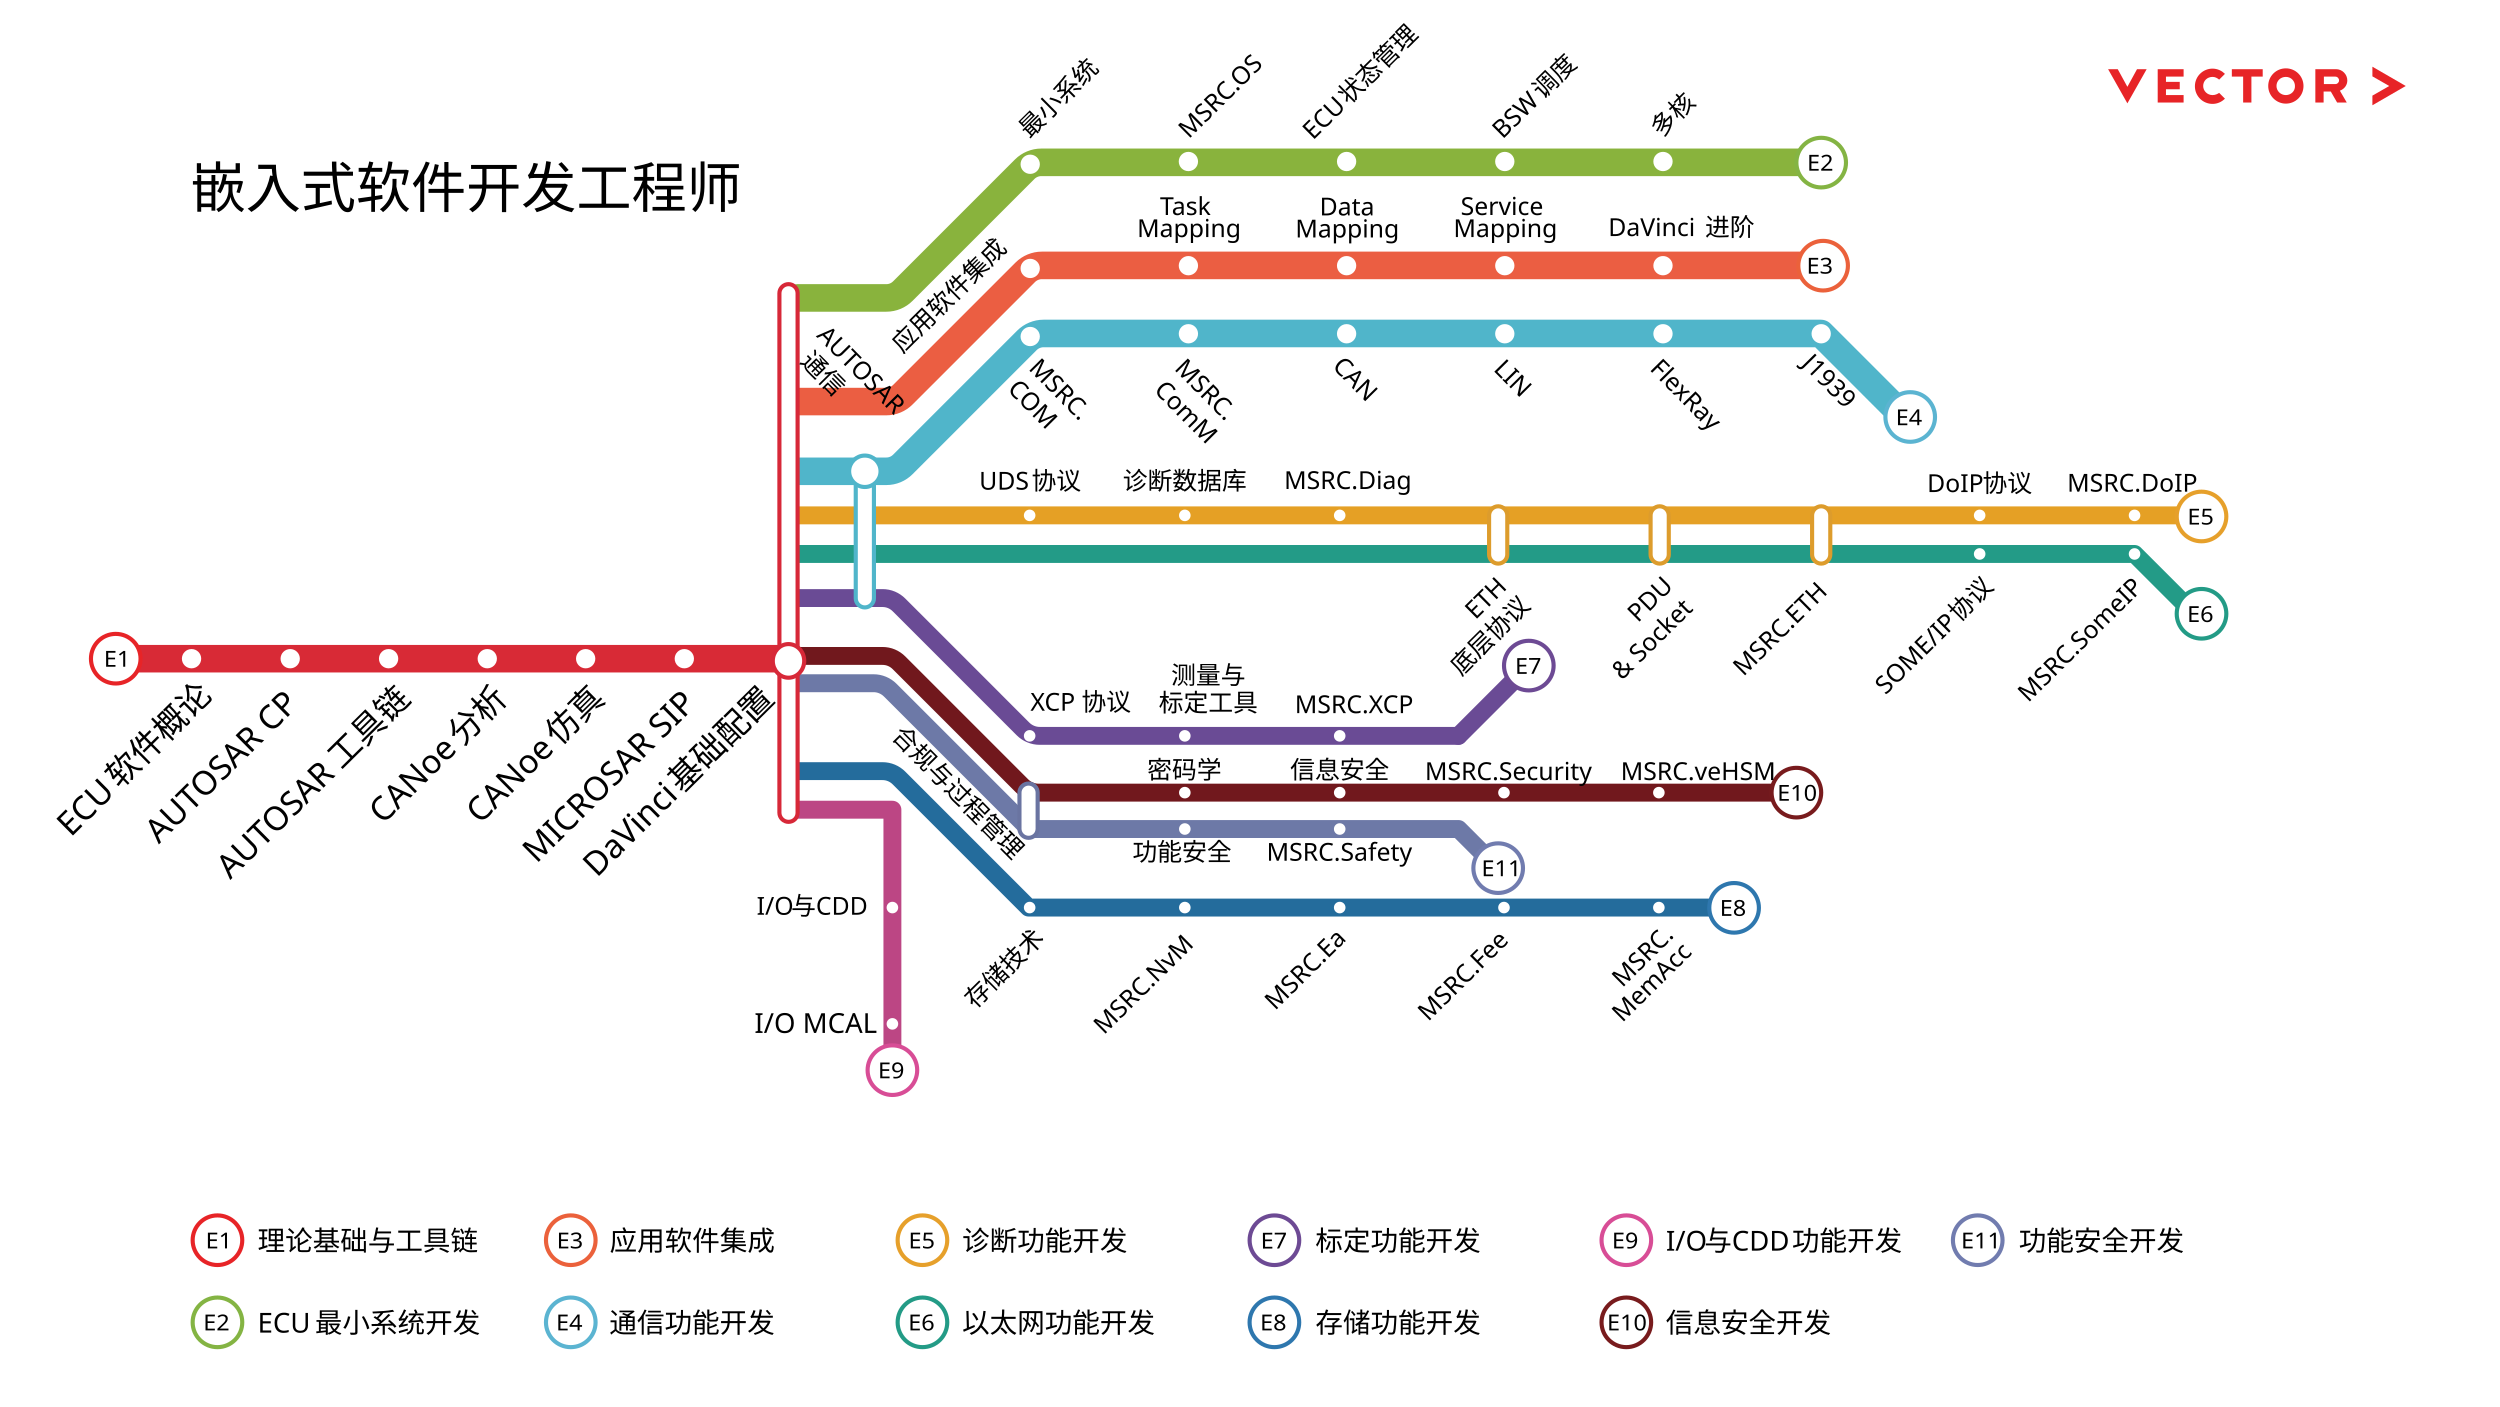
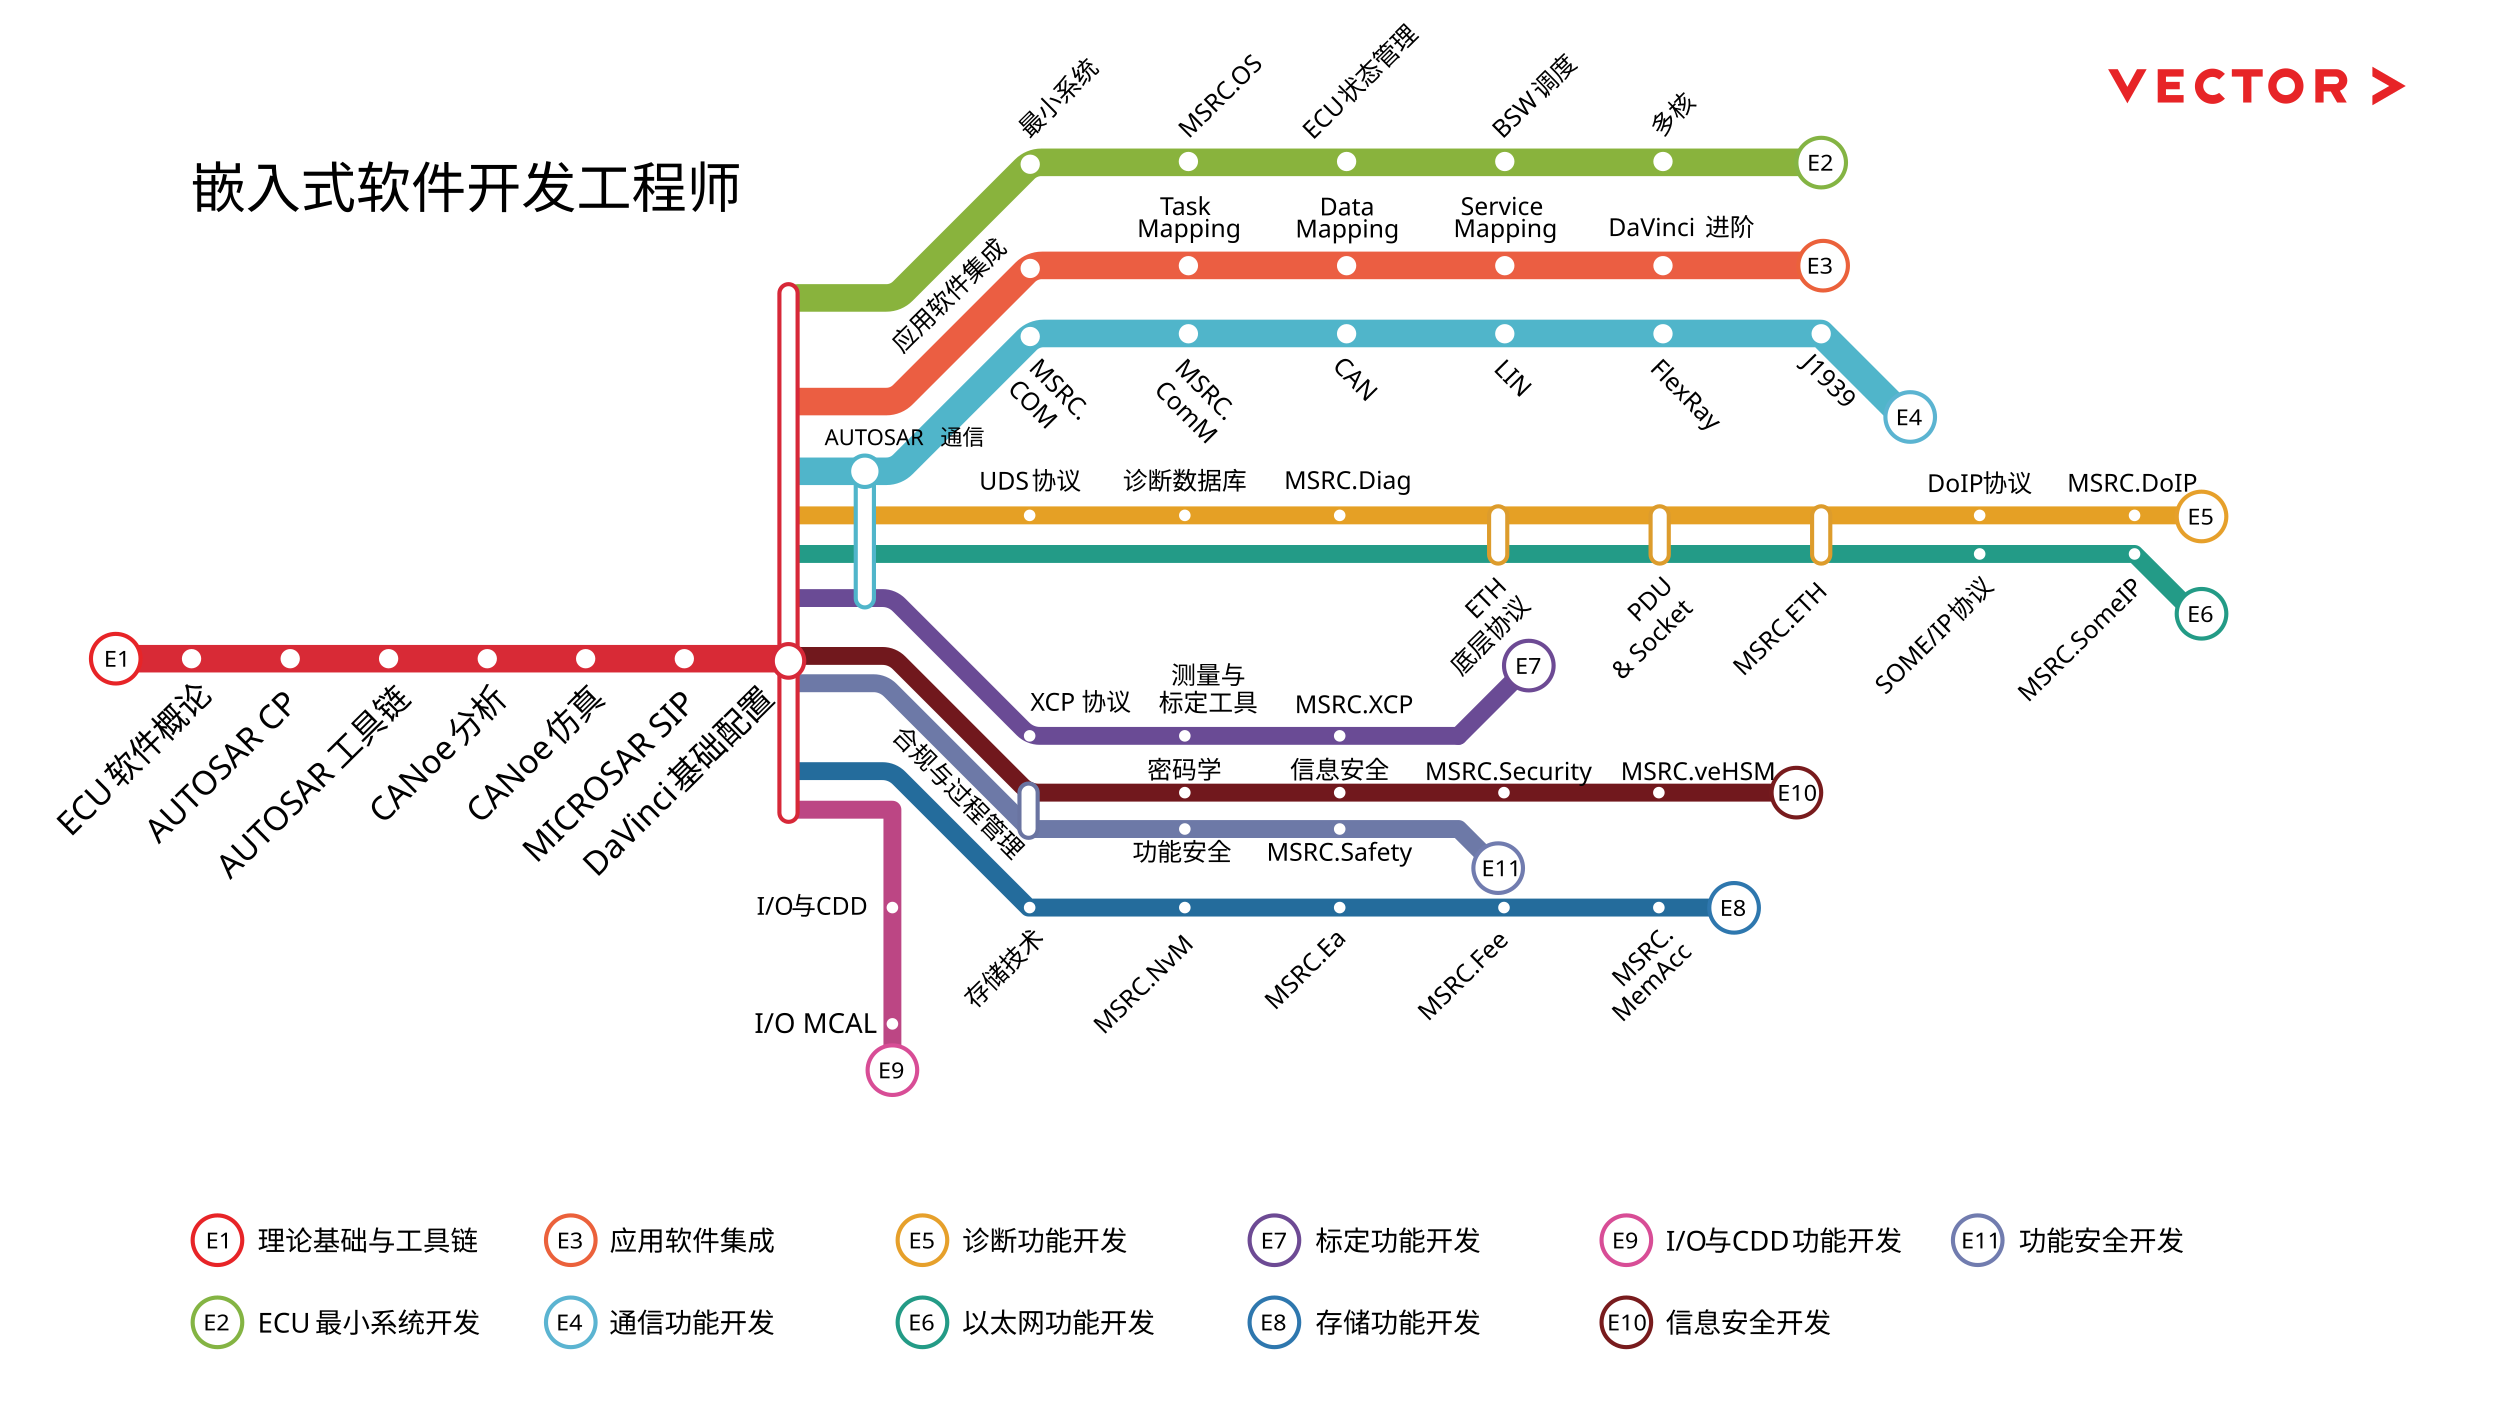
<svg xmlns="http://www.w3.org/2000/svg" version="1.1" x="0px" y="0px" viewBox="0 0 907.1 510.2" style="enable-background:new 0 0 907.1 510.2;" xml:space="preserve">
  <style type="text/css">
	.st0{fill:#FFFFFF;}
	.st1{fill:none;stroke:#D82A36;stroke-width:10;stroke-linecap:round;stroke-linejoin:round;stroke-miterlimit:10;}
	
		.st2{fill-rule:evenodd;clip-rule:evenodd;fill:none;stroke:#89B33D;stroke-width:6.5;stroke-linecap:round;stroke-linejoin:round;stroke-miterlimit:10;}
	
		.st3{fill-rule:evenodd;clip-rule:evenodd;fill:none;stroke:#EB5E42;stroke-width:6.5;stroke-linecap:round;stroke-linejoin:round;stroke-miterlimit:10;}
	.st4{fill:none;stroke:#50B5CA;stroke-width:10;stroke-linecap:round;stroke-linejoin:round;stroke-miterlimit:10;}
	.st5{fill:none;stroke:#E5A025;stroke-width:6.5;stroke-linecap:round;stroke-linejoin:round;stroke-miterlimit:10;}
	.st6{fill:none;stroke:#89B43B;stroke-width:6.5;stroke-linecap:round;stroke-linejoin:round;stroke-miterlimit:10;}
	.st7{fill:none;stroke:#89B33D;stroke-width:6.5;stroke-linecap:round;stroke-linejoin:round;stroke-miterlimit:10;}
	.st8{fill:none;stroke:#EB5E42;stroke-width:10;stroke-linecap:round;stroke-linejoin:round;stroke-miterlimit:10;}
	.st9{fill:none;stroke:#50B5CA;stroke-width:6.5;stroke-linecap:round;stroke-linejoin:round;stroke-miterlimit:10;}
	
		.st10{fill-rule:evenodd;clip-rule:evenodd;fill:none;stroke:#D82A36;stroke-width:10;stroke-linecap:round;stroke-linejoin:round;stroke-miterlimit:10;}
	.st11{fill:none;stroke:#EB5E42;stroke-width:6.5;stroke-linecap:round;stroke-linejoin:round;stroke-miterlimit:10;}
	
		.st12{fill-rule:evenodd;clip-rule:evenodd;fill:none;stroke:#50B5CA;stroke-width:6.5;stroke-linecap:round;stroke-linejoin:round;stroke-miterlimit:10;}
	
		.st13{fill-rule:evenodd;clip-rule:evenodd;fill:none;stroke:#E5A025;stroke-width:6.5;stroke-linecap:round;stroke-linejoin:round;stroke-miterlimit:10;}
	
		.st14{fill-rule:evenodd;clip-rule:evenodd;fill:none;stroke:#239B87;stroke-width:6.5;stroke-linecap:round;stroke-linejoin:round;stroke-miterlimit:10;}
	.st15{fill:none;stroke:#89B33D;stroke-width:10;stroke-linecap:round;stroke-linejoin:round;stroke-miterlimit:10;}
	.st16{fill:none;stroke:#E5A025;stroke-width:10;stroke-linecap:round;stroke-linejoin:round;stroke-miterlimit:10;}
	.st17{fill:none;stroke:#239B87;stroke-width:10;stroke-linecap:round;stroke-linejoin:round;stroke-miterlimit:10;}
	.st18{fill:none;stroke:#6A4B95;stroke-width:6.5;stroke-linecap:round;stroke-linejoin:round;stroke-miterlimit:10;}
	.st19{fill:none;stroke:#246C9C;stroke-width:6.5;stroke-linecap:round;stroke-linejoin:round;stroke-miterlimit:10;}
	.st20{fill:none;stroke:#BC4684;stroke-width:6.5;stroke-linecap:round;stroke-linejoin:round;stroke-miterlimit:10;}
	.st21{fill:none;stroke:#71181D;stroke-width:6.5;stroke-linecap:round;stroke-linejoin:round;stroke-miterlimit:10;}
	.st22{fill:none;stroke:#6B73A0;stroke-width:6.5;stroke-linecap:round;stroke-linejoin:round;stroke-miterlimit:10;}
	.st23{fill:none;stroke:#DFDB5F;stroke-width:6.5;stroke-linecap:round;stroke-linejoin:round;stroke-miterlimit:10;}
	.st24{fill:none;stroke:#239B87;stroke-width:6.5;stroke-linecap:round;stroke-linejoin:round;stroke-miterlimit:10;}
	.st25{fill:none;stroke:#6D79A7;stroke-width:6.5;stroke-linecap:round;stroke-linejoin:round;stroke-miterlimit:10;}
	.st26{display:none;}
	.st27{display:inline;opacity:0.5;fill:#DF5D42;}
	.st28{display:inline;}
	.st29{opacity:0.5;fill:#DF5D42;}
	.st30{display:inline;opacity:0.5;fill:#6C4A94;}
	.st31{display:inline;opacity:0.5;fill:#DD9C2C;}
	.st32{opacity:0.5;fill-rule:evenodd;clip-rule:evenodd;fill:#6A4A94;}
	.st33{opacity:0.5;fill-rule:evenodd;clip-rule:evenodd;fill:#E6B340;}
	.st34{display:inline;opacity:0.5;fill:#229C85;}
	.st35{opacity:0.5;fill:#229C85;}
	.st36{display:inline;opacity:0.5;fill:#89B43B;}
	.st37{opacity:0.5;fill:#DD9C2C;}
	.st38{opacity:0.5;fill:#4AACBE;}
	.st39{display:inline;opacity:0.5;fill:#8BB33D;}
	.st40{fill-rule:evenodd;clip-rule:evenodd;fill:#FFFFFF;stroke:#D72838;stroke-width:1.5;stroke-miterlimit:10;}
	.st41{fill-rule:evenodd;clip-rule:evenodd;fill:#FFFFFF;stroke:#4AACBE;stroke-width:1.5;stroke-miterlimit:10;}
	
		.st42{fill-rule:evenodd;clip-rule:evenodd;fill:#FFFFFF;stroke:#EB5E42;stroke-width:1.5;stroke-linecap:round;stroke-linejoin:round;stroke-miterlimit:10;}
	
		.st43{fill-rule:evenodd;clip-rule:evenodd;fill:none;stroke:#EB5E42;stroke-width:1.5;stroke-linecap:round;stroke-linejoin:round;stroke-miterlimit:10;}
	
		.st44{fill-rule:evenodd;clip-rule:evenodd;fill:#FFFFFF;stroke:#E5A025;stroke-width:1.5;stroke-linecap:round;stroke-linejoin:round;stroke-miterlimit:10;}
	.st45{fill-rule:evenodd;clip-rule:evenodd;fill:#FFFFFF;stroke:#DD9C2C;stroke-width:1.5;stroke-miterlimit:10;}
	.st46{fill-rule:evenodd;clip-rule:evenodd;fill:#FFFFFF;stroke:#6A74A1;stroke-width:1.5;stroke-miterlimit:10;}
	.st47{fill-rule:evenodd;clip-rule:evenodd;fill:#FFFFFF;stroke:#84AC3D;stroke-width:1.5;stroke-miterlimit:10;}
	
		.st48{fill-rule:evenodd;clip-rule:evenodd;fill:#FFFFFF;stroke:#50B5CA;stroke-width:1.5;stroke-linecap:round;stroke-linejoin:round;stroke-miterlimit:10;}
	.st49{fill-rule:evenodd;clip-rule:evenodd;fill:#FFFFFF;stroke:#DF5D42;stroke-width:1.5;stroke-miterlimit:10;}
	.st50{fill-rule:evenodd;clip-rule:evenodd;fill:#FFFFFF;stroke:#E72427;stroke-width:1.5;stroke-miterlimit:10;}
	.st51{fill-rule:evenodd;clip-rule:evenodd;fill:#FFFFFF;stroke:#84B443;stroke-width:1.5;stroke-miterlimit:10;}
	.st52{fill-rule:evenodd;clip-rule:evenodd;fill:#FFFFFF;stroke:#EB613B;stroke-width:1.5;stroke-miterlimit:10;}
	.st53{fill-rule:evenodd;clip-rule:evenodd;fill:#FFFFFF;stroke:#5BB4D1;stroke-width:1.5;stroke-miterlimit:10;}
	.st54{fill-rule:evenodd;clip-rule:evenodd;fill:#FFFFFF;stroke:#E6A02B;stroke-width:1.5;stroke-miterlimit:10;}
	
		.st55{fill-rule:evenodd;clip-rule:evenodd;fill:none;stroke:#239B86;stroke-width:1.5;stroke-linecap:round;stroke-linejoin:round;stroke-miterlimit:10;}
	
		.st56{fill-rule:evenodd;clip-rule:evenodd;fill:#FFFFFF;stroke:#239B86;stroke-width:1.5;stroke-linecap:round;stroke-linejoin:round;stroke-miterlimit:10;}
	.st57{font-family:'Inter-Regular-Adobe';}
	.st58{font-size:8px;}
	.st59{fill:none;}
	.st60{font-family:'NotoSansCJKsc-Medium-GBpc-EUC-H';}
	.st61{font-size:10px;}
	
		.st62{fill-rule:evenodd;clip-rule:evenodd;fill:none;stroke:#6D4A94;stroke-width:1.5;stroke-linecap:round;stroke-linejoin:round;stroke-miterlimit:10;}
	
		.st63{fill-rule:evenodd;clip-rule:evenodd;fill:#FFFFFF;stroke:#6D4A94;stroke-width:1.5;stroke-linecap:round;stroke-linejoin:round;stroke-miterlimit:10;}
	.st64{fill-rule:evenodd;clip-rule:evenodd;fill:none;stroke:#2E77AE;stroke-width:1.5;stroke-miterlimit:10;}
	.st65{fill-rule:evenodd;clip-rule:evenodd;fill:#FFFFFF;stroke:#2E77AE;stroke-width:1.5;stroke-miterlimit:10;}
	
		.st66{fill-rule:evenodd;clip-rule:evenodd;fill:none;stroke:#D84D96;stroke-width:1.5;stroke-linecap:round;stroke-linejoin:round;stroke-miterlimit:22.926;}
	
		.st67{fill-rule:evenodd;clip-rule:evenodd;fill:#FFFFFF;stroke:#D84D96;stroke-width:1.5;stroke-linecap:round;stroke-linejoin:round;stroke-miterlimit:22.926;}
	
		.st68{fill-rule:evenodd;clip-rule:evenodd;fill:none;stroke:#781B1D;stroke-width:1.5;stroke-linecap:round;stroke-linejoin:round;stroke-miterlimit:10;}
	
		.st69{fill-rule:evenodd;clip-rule:evenodd;fill:#FFFFFF;stroke:#781B1D;stroke-width:1.5;stroke-linecap:round;stroke-linejoin:round;stroke-miterlimit:10;}
	.st70{fill-rule:evenodd;clip-rule:evenodd;fill:#FFFFFF;stroke:#717CAF;stroke-width:1.5;stroke-miterlimit:10;}
	
		.st71{fill-rule:evenodd;clip-rule:evenodd;fill:#FFFFFF;stroke:#F1EC5A;stroke-width:1.5;stroke-linecap:round;stroke-linejoin:round;stroke-miterlimit:22.926;}
	.st72{font-size:12px;}
	.st73{font-family:'NotoSansCJKsc-Regular-GBpc-EUC-H';}
	.st74{font-family:'SourceHanSansSC-Regular-GBpc-EUC-H';}
	.st75{font-size:9px;}
	.st76{font-family:'NotoSansCJKsc-Bold-GBpc-EUC-H';}
	.st77{font-size:20px;}
	.st78{fill:#E72427;}
</style>
  <g id="背景">
    <rect x="-8.5" y="-8.5" class="st0" width="924.1" height="527.2" />
  </g>
  <g id="线路">
    <line class="st1" x1="41.2" y1="239" x2="283.5" y2="239" />
    <line class="st5" x1="289.5" y1="187" x2="789.8" y2="187" />
    <polyline class="st24" points="289.5,201 774.5,201 795.8,222.3  " />
    <path class="st4" d="M289.5,171h32.1c2.3,0,4.4-0.9,6-2.5l45-45c1.6-1.6,3.8-2.5,6-2.5h282.1l25.9,25.9" />
    <path class="st18" d="M289.5,217h30.7c2.3,0,4.4,0.9,6,2.5l45,45c1.6,1.6,3.8,2.5,6,2.5h151.9" />
    <path class="st8" d="M289.5,145.7h32.1c2.3,0,4.4-0.9,6-2.5L372,98.8c1.6-1.6,3.8-2.5,6-2.5h276.6" />
    <path class="st15" d="M289.5,108.1h32.1c2.3,0,4.4-0.9,6-2.5l44.2-44.2c1.6-1.6,3.8-2.5,6-2.5h277.6" />
    <path class="st21" d="M289.5,238h30.7c2.3,0,4.4,0.9,6,2.5l44.6,44.6c1.6,1.6,3.8,2.5,6,2.5h268.4" />
    <path class="st25" d="M539.5,311.1l-10.3-10.3H373.4L323,250.4c-1.6-1.6-3.8-2.5-6-2.5h-30.9" />
    <path class="st19" d="M289.5,279.8h30.7c2.3,0,4.4,0.9,6,2.5l47,47h249.5" />
    <polyline class="st20" points="289.5,293.8 323.8,293.8 323.8,386  " />
    <line class="st18" x1="529.2" y1="267" x2="550.7" y2="245.5" />
  </g>
  <g id="延申" class="st26">
</g>
  <g id="站点">
    <path class="st40" d="M286.1,298.2L286.1,298.2c-1.8,0-3.3-1.5-3.3-3.3V106.4c0-1.8,1.5-3.3,3.3-3.3l0,0c1.8,0,3.3,1.5,3.3,3.3   v188.5C289.4,296.7,288,298.2,286.1,298.2z" />
    <ellipse class="st40" cx="286.1" cy="239.8" rx="5.7" ry="6.1" />
    <path class="st45" d="M543.6,204.5L543.6,204.5c-1.8,0-3.3-1.5-3.3-3.3V187c0-1.8,1.5-3.3,3.3-3.3l0,0c1.8,0,3.3,1.5,3.3,3.3v14.2   C546.9,203,545.4,204.5,543.6,204.5z" />
    <path class="st46" d="M373.2,304L373.2,304c-1.8,0-3.3-1.5-3.3-3.3v-13.1c0-1.8,1.5-3.3,3.3-3.3l0,0c1.8,0,3.3,1.5,3.3,3.3v13.1   C376.5,302.6,375,304,373.2,304z" />
    <path class="st45" d="M602.2,204.5L602.2,204.5c-1.8,0-3.3-1.5-3.3-3.3V187c0-1.8,1.5-3.3,3.3-3.3l0,0c1.8,0,3.3,1.5,3.3,3.3v14.2   C605.5,203,604,204.5,602.2,204.5z" />
    <path class="st45" d="M660.8,204.5L660.8,204.5c-1.8,0-3.3-1.5-3.3-3.3V187c0-1.8,1.5-3.3,3.3-3.3l0,0c1.8,0,3.3,1.5,3.3,3.3v14.2   C664.1,203,662.6,204.5,660.8,204.5z" />
    <g>
      <path class="st48" d="M313.8,220.4L313.8,220.4c-1.8,0-3.3-1.5-3.3-3.3v-48c0-1.8,1.5-3.3,3.3-3.3l0,0c1.8,0,3.3,1.5,3.3,3.3v48    C317.1,218.9,315.6,220.4,313.8,220.4z" />
      <circle class="st48" cx="313.8" cy="171" r="5.7" />
    </g>
    <circle class="st0" cx="69.5" cy="239" r="3.5" />
    <circle class="st0" cx="105.3" cy="239" r="3.5" />
    <circle class="st0" cx="141" cy="239" r="3.5" />
    <circle class="st0" cx="176.8" cy="239" r="3.5" />
    <circle class="st0" cx="212.5" cy="239" r="3.5" />
    <circle class="st0" cx="248.3" cy="239" r="3.5" />
    <circle class="st0" cx="373.8" cy="122.1" r="3.5" />
    <circle class="st0" cx="660.8" cy="121.1" r="3.5" />
    <circle class="st0" cx="603.4" cy="121.1" r="3.5" />
    <circle class="st0" cx="546" cy="121.1" r="3.5" />
    <circle class="st0" cx="488.6" cy="121.1" r="3.5" />
    <circle class="st0" cx="431.2" cy="121.1" r="3.5" />
    <circle class="st0" cx="373.8" cy="97.4" r="3.5" />
    <circle class="st0" cx="603.4" cy="96.4" r="3.5" />
    <circle class="st0" cx="546" cy="96.4" r="3.5" />
    <circle class="st0" cx="488.6" cy="96.4" r="3.5" />
    <circle class="st0" cx="431.2" cy="96.4" r="3.5" />
    <circle class="st0" cx="373.8" cy="59.6" r="3.5" />
    <circle class="st0" cx="603.4" cy="58.6" r="3.5" />
    <circle class="st0" cx="546" cy="58.6" r="3.5" />
    <circle class="st0" cx="488.6" cy="58.6" r="3.5" />
    <circle class="st0" cx="431.2" cy="58.6" r="3.5" />
    <circle class="st0" cx="373.6" cy="187" r="2.1" />
    <circle class="st0" cx="429.9" cy="187" r="2.1" />
    <circle class="st0" cx="486.1" cy="187" r="2.1" />
    <circle class="st0" cx="373.6" cy="267" r="2.1" />
    <circle class="st0" cx="429.9" cy="267" r="2.1" />
    <circle class="st0" cx="486.1" cy="267" r="2.1" />
    <circle class="st0" cx="373.6" cy="329.3" r="2.1" />
    <circle class="st0" cx="323.8" cy="329.3" r="2.1" />
    <circle class="st0" cx="323.8" cy="371.5" r="2.1" />
    <circle class="st0" cx="429.9" cy="329.3" r="2.1" />
    <circle class="st0" cx="486.1" cy="329.3" r="2.1" />
    <circle class="st0" cx="429.9" cy="287.6" r="2.1" />
    <circle class="st0" cx="486.1" cy="287.6" r="2.1" />
    <circle class="st0" cx="429.9" cy="300.8" r="2.1" />
    <circle class="st0" cx="486.1" cy="300.8" r="2.1" />
    <circle class="st0" cx="545.7" cy="287.6" r="2.1" />
    <circle class="st0" cx="601.9" cy="287.6" r="2.1" />
    <circle class="st0" cx="545.7" cy="329.3" r="2.1" />
    <circle class="st0" cx="601.9" cy="329.3" r="2.1" />
    <circle class="st0" cx="718.3" cy="187" r="2.1" />
    <circle class="st0" cx="774.5" cy="187" r="2.1" />
    <circle class="st0" cx="718.3" cy="201" r="2.1" />
    <circle class="st0" cx="774.5" cy="201" r="2.1" />
  </g>
  <g id="路线名">
    <g>
      <circle class="st50" cx="78.9" cy="450" r="9" />
      <text transform="matrix(1.0644 0 0 1 74.6021 452.9703)" class="st57 st58">E1</text>
    </g>
    <g>
      <circle class="st50" cx="42" cy="239" r="9" />
      <text transform="matrix(1.0644 0 0 1 37.6726 241.9153)" class="st57 st58">E1</text>
    </g>
    <rect x="93.5" y="445" class="st59" width="101.1" height="10.1" />
    <text transform="matrix(1 0 0 1 93.4535 453.7816)" class="st60 st61">理论基础与工具链</text>
    <g>
      <circle class="st51" cx="78.9" cy="479.8" r="9" />
      <text transform="matrix(1.0644 0 0 1 73.7371 482.7203)" class="st57 st58">E2</text>
    </g>
    <g>
      <circle class="st51" cx="660.8" cy="59" r="9" />
      <text transform="matrix(1.0644 0 0 1 655.6593 61.9153)" class="st57 st58">E2</text>
    </g>
    <rect x="93.5" y="474.7" class="st59" width="101.1" height="10.1" />
    <text transform="matrix(1 0 0 1 93.4535 483.5307)">
      <tspan x="0" y="0" class="st57 st61">ECU</tspan>
      <tspan x="20.8" y="0" class="st60 st61">最小系统开发</tspan>
    </text>
    <g>
      <circle class="st52" cx="207.1" cy="450" r="9" />
      <text transform="matrix(1.0644 0 0 1 201.9912 452.9703)" class="st57 st58">E3</text>
    </g>
    <g>
      <circle class="st52" cx="661.5" cy="96.4" r="9" />
      <text transform="matrix(1.0644 0 0 1 655.4847 99.2887)" class="st57 st58">E3</text>
    </g>
    <rect x="221.2" y="445" class="st59" width="101.1" height="10.1" />
    <text transform="matrix(1 0 0 1 221.1728 453.7806)" class="st60 st61">应用软件集成</text>
    <g>
      <circle class="st53" cx="207.1" cy="479.8" r="9" />
      <text transform="matrix(1.0644 0 0 1 201.75 482.7203)" class="st57 st58">E4</text>
    </g>
    <g>
      <circle class="st53" cx="693.1" cy="151.3" r="9" />
      <text transform="matrix(1.0644 0 0 1 687.832 154.2836)" class="st57 st58">E4</text>
    </g>
    <rect x="221.1" y="474.7" class="st59" width="101.1" height="10.1" />
    <text transform="matrix(1 0 0 1 221.113 483.5307)" class="st60 st61">通信功能开发</text>
    <g>
      <circle class="st54" cx="334.7" cy="450" r="9" />
      <text transform="matrix(1.0644 0 0 1 329.6411 452.9703)" class="st57 st58">E5</text>
    </g>
    <g>
      <circle class="st54" cx="798.8" cy="187.4" r="9" />
      <text transform="matrix(1.0644 0 0 1 793.6689 190.3319)" class="st57 st58">E5</text>
    </g>
    <rect x="349.1" y="445" class="st59" width="101.1" height="10.1" />
    <text transform="matrix(1 0 0 1 349.0774 453.7806)" class="st60 st61">诊断功能开发</text>
    <g>
      <circle class="st55" cx="334.7" cy="479.8" r="9" />
      <text transform="matrix(1.0644 0 0 1 329.5269 482.7203)" class="st57 st58">E6</text>
    </g>
    <g>
      <circle class="st56" cx="798.8" cy="222.7" r="9" />
      <text transform="matrix(1.0644 0 0 1 793.5546 225.682)" class="st57 st58">E6</text>
    </g>
    <rect x="349.1" y="474.7" class="st59" width="101.1" height="10.1" />
    <text transform="matrix(1 0 0 1 349.0774 483.5306)" class="st60 st61">以太网功能开发</text>
    <g>
      <ellipse transform="matrix(1 -6.751167e-03 6.751167e-03 1 -3.0277 3.1319)" class="st62" cx="462.4" cy="450" rx="9" ry="9" />
      <text transform="matrix(1.0644 -7.184699e-03 6.750000e-03 1 457.4392 453.0401)" class="st57 st58">E7</text>
    </g>
    <g>
      <ellipse transform="matrix(1 -6.751167e-03 6.751167e-03 1 -1.6179 3.7502)" class="st63" cx="554.7" cy="241.5" rx="9" ry="9" />
      <text transform="matrix(1.0644 -7.184699e-03 6.750000e-03 1 549.7233 244.5218)" class="st57 st58">E7</text>
    </g>
    <rect x="477.3" y="445" class="st59" width="101.1" height="10.1" />
    <text transform="matrix(1 0 0 1 477.2705 453.7806)" class="st60 st61">标定功能开发</text>
    <g>
      <circle class="st64" cx="462.4" cy="479.8" r="9" />
      <text transform="matrix(1.0644 0 0 1 457.1993 482.7203)" class="st57 st58">E8</text>
    </g>
    <g>
      <circle class="st65" cx="629.2" cy="329.4" r="9" />
      <text transform="matrix(1.0644 0 0 1 623.991 332.3102)" class="st57 st58">E8</text>
    </g>
    <rect x="477.3" y="474.7" class="st59" width="101.1" height="10.1" />
    <text transform="matrix(1 0 0 1 477.2704 483.5307)" class="st60 st61">存储功能开发</text>
    <g>
      <circle class="st66" cx="590.1" cy="450" r="9" />
      <text transform="matrix(1.0644 0 0 1 584.8605 452.9703)" class="st57 st58">E9</text>
    </g>
    <g>
      <circle class="st67" cx="323.8" cy="388.3" r="9" />
      <text transform="matrix(1.0644 0 0 1 318.5549 391.2467)" class="st57 st58">E9</text>
    </g>
    <rect x="604.5" y="445" class="st59" width="101.1" height="10.1" />
    <text transform="matrix(1 0 0 1 604.4679 453.7806)">
      <tspan x="0" y="0" class="st57 st61">I/O</tspan>
      <tspan x="13.9" y="0" class="st60 st61">与</tspan>
      <tspan x="23.9" y="0" class="st57 st61">CDD</tspan>
      <tspan x="45.7" y="0" class="st60 st61">功能开发</tspan>
    </text>
    <g>
      <circle class="st68" cx="590.1" cy="479.8" r="9" />
      <text transform="matrix(1.0644 0 0 1 583.0825 482.7203)" class="st57 st58">E10</text>
    </g>
    <g>
      <circle class="st69" cx="651.8" cy="287.6" r="9" />
      <text transform="matrix(1.0644 0 0 1 644.8381 290.5403)" class="st57 st58">E10</text>
    </g>
    <rect x="604.4" y="474.7" class="st59" width="101.1" height="10.1" />
    <text transform="matrix(1 0 0 1 604.4076 483.5307)" class="st60 st61">信息安全开发</text>
    <g>
      <circle class="st70" cx="717.6" cy="450" r="9" />
      <text transform="matrix(1.0644 0 0 1 711.537 452.9703)" class="st57 st58">E11</text>
    </g>
    <g>
      <circle class="st70" cx="543.6" cy="315" r="9" />
      <text transform="matrix(1.0644 0 0 1 537.5286 317.9101)" class="st57 st58">E11</text>
    </g>
    <rect x="732.5" y="445" class="st59" width="101.1" height="10.1" />
    <text transform="matrix(1 0 0 1 732.4706 453.7806)" class="st60 st61">功能安全开发</text>
  </g>
  <g id="站点文字">
    <text transform="matrix(0.711 -0.7032 0.7032 0.711 25.6598 303.9618)">
      <tspan x="0" y="0" class="st57 st72">ECU</tspan>
      <tspan x="24.9" y="0" class="st73 st72">软件概论</tspan>
    </text>
    <text transform="matrix(0.711 -0.7032 0.7032 0.711 57.619 306.4083)" class="st57 st72">AUTOSAR CP</text>
    <text transform="matrix(0.711 -0.7032 0.7032 0.711 83.5325 319.3143)">
      <tspan x="0" y="0" class="st57 st72">AUTOSAR</tspan>
      <tspan x="56.7" y="0" class="st73 st72">工具链</tspan>
    </text>
    <text transform="matrix(0.711 -0.7032 0.7032 0.711 138.9122 299.326)">
      <tspan x="0" y="0" class="st57 st72">CANoe</tspan>
      <tspan x="40.3" y="0" class="st73 st72">分析</tspan>
    </text>
    <text transform="matrix(0.711 -0.7032 0.7032 0.711 174.1642 299.2479)">
      <tspan x="0" y="0" class="st57 st72">CANoe</tspan>
      <tspan x="40.3" y="0" class="st73 st72">仿真</tspan>
    </text>
    <text transform="matrix(0.711 -0.7032 0.7032 0.711 194.6415 313.5262)" class="st57 st72">MICROSAR SIP</text>
    <text transform="matrix(0.711 -0.7032 0.7032 0.711 216.5365 318.6346)">
      <tspan x="0" y="0" class="st57 st72">DaVinci</tspan>
      <tspan x="43.4" y="0" class="st73 st72">基础配置      </tspan>
    </text>
    <text transform="matrix(0.711 -0.7032 0.7032 0.711 327.3393 128.4228)" class="st74 st75">应用软件集成</text>
    <text transform="matrix(0.711 -0.7032 0.7032 0.711 373.4629 50.4485)" class="st73 st75">最小系统</text>
    <text transform="matrix(0.711 -0.7032 0.7032 0.711 431.3339 50.5557)" class="st57 st75">MSRC.OS</text>
    <text transform="matrix(0.711 -0.7032 0.7032 0.711 476.3796 51.0315)">
      <tspan x="0" y="0" class="st57 st75">ECU</tspan>
      <tspan x="18.2" y="0" class="st74 st75">状态管理</tspan>
    </text>
    <text transform="matrix(0.711 -0.7032 0.7032 0.711 545.188 50.6715)">
      <tspan x="0" y="0" class="st57 st75">BSW</tspan>
      <tspan x="20.5" y="0" class="st74 st75">调度</tspan>
    </text>
    <text transform="matrix(0.711 -0.7032 0.7032 0.711 602.7554 50.2027)" class="st74 st75">多核</text>
    <text transform="matrix(0.711 -0.7032 0.7032 0.711 353.7761 366.2151)" class="st74 st75">存储技术</text>
    <text transform="matrix(0.711 -0.7032 0.7032 0.711 400.5476 375.6429)" class="st57 st75">MSRC.NvM</text>
    <text transform="matrix(0.711 -0.7032 0.7032 0.711 462.635 366.8429)" class="st57 st75">MSRC.Ea</text>
    <text transform="matrix(0.711 -0.7032 0.7032 0.711 518.1936 370.8468)" class="st57 st75">MSRC.Fee</text>
    <text transform="matrix(0.711 -0.7032 0.7032 0.711 588.6324 358.5348)">
      <tspan x="0" y="0" class="st57 st75">MSRC.</tspan>
      <tspan x="-8.9" y="9" class="st57 st75">MemAcc</tspan>
    </text>
    <text transform="matrix(0.7032 0.711 -0.711 0.7032 323.1985 267.3769)" class="st74 st75">合规与过程管理</text>
    <text transform="matrix(0.7032 0.711 -0.711 0.7032 372.9059 133.8869)">
      <tspan x="0" y="0" class="st57 st75">MSRC.</tspan>
      <tspan x="0" y="10.8" class="st57 st75">COM</tspan>
    </text>
    <text transform="matrix(0.7032 0.711 -0.711 0.7032 425.8035 133.9669)">
      <tspan x="0" y="0" class="st57 st75">MSRC.</tspan>
      <tspan x="0.4" y="10.8" class="st57 st75">ComM</tspan>
    </text>
    <text transform="matrix(0.7032 0.711 -0.711 0.7032 483.1052 133.1933)" class="st57 st75">CAN</text>
    <text transform="matrix(0.7032 0.711 -0.711 0.7032 541.5861 134.2362)" class="st57 st75">LIN</text>
    <text transform="matrix(0.7032 0.711 -0.711 0.7032 598.291 134.0484)" class="st57 st75">FlexRay</text>
    <text transform="matrix(0.7032 0.711 -0.711 0.7032 653.4024 132.2431)" class="st57 st75">J1939</text>
    <rect x="394.4" y="70.2" class="st59" width="73.6" height="17.9" />
    <text transform="matrix(1 0 0 1 420.89 78.0196)">
      <tspan x="0" y="0" class="st57 st75">Task </tspan>
      <tspan x="-8.3" y="8" class="st57 st75">Mapping</tspan>
    </text>
    <rect x="451.8" y="70.4" class="st59" width="73.6" height="17.9" />
    <text transform="matrix(1 0 0 1 478.8051 78.1602)">
      <tspan x="0" y="0" class="st57 st75">Data</tspan>
      <tspan x="-8.8" y="8" class="st57 st75">Mapping</tspan>
    </text>
    <rect x="509.2" y="70.2" class="st59" width="73.6" height="27.6" />
    <text transform="matrix(1 0 0 1 529.9728 78.0196)">
      <tspan x="0" y="0" class="st57 st75">Service</tspan>
      <tspan x="-2.6" y="8" class="st57 st75">Mapping</tspan>
    </text>
    <rect x="569.6" y="77.7" class="st59" width="81" height="10.1" />
    <text transform="matrix(1 0 0 1 583.5349 85.6467)">
      <tspan x="0" y="0" class="st57 st75">DaVinci </tspan>
      <tspan x="35.1" y="0" class="st74 st75">进阶</tspan>
    </text>
    <rect x="337" y="169.7" class="st59" width="73.6" height="10.7" />
    <text transform="matrix(1 0 0 1 355.2706 177.6618)">
      <tspan x="0" y="0" class="st57 st75">UDS</tspan>
      <tspan x="19" y="0" class="st74 st75">协议</tspan>
    </text>
-     <text transform="matrix(0.7032 0.711 -0.711 0.7032 296 122)">
-       <tspan x="0" y="0" class="st57 st75">AUTOSAR</tspan>
-       <tspan x="2.5" y="10.8" class="st74 st75">通信</tspan>
+     <rect x="291.4" y="154.3" class="st59" width="73.6" height="10.7" />
+     <text transform="matrix(1 0 0 1 299.2 161.5)">
+       <tspan x="0" y="0" class="st57 st58">AUTOSAR</tspan>
+       <tspan x="42" y="0" class="st74 st58">通信</tspan>
    </text>
    <rect x="393.1" y="169.7" class="st59" width="73.6" height="10.7" />
    <text transform="matrix(1 0 0 1 407.3623 177.6618)" class="st74 st75">诊断数据库</text>
    <rect x="453.2" y="169.7" class="st59" width="73.6" height="10.7" />
    <text transform="matrix(1 0 0 1 465.9291 177.4282)" class="st57 st75">MSRC.Diag</text>
    <rect x="681.5" y="170.6" class="st59" width="73.6" height="10.7" />
    <text transform="matrix(1 0 0 1 699.2272 178.5368)">
      <tspan x="0" y="0" class="st57 st75">DoIP</tspan>
      <tspan x="20.1" y="0" class="st74 st75">协议</tspan>
    </text>
    <rect x="737.7" y="170.6" class="st59" width="73.6" height="10.7" />
    <text transform="matrix(1 0 0 1 750.0441 178.3913)" class="st57 st75">MSRC.DoIP</text>
    <text transform="matrix(0.711 -0.7032 0.7032 0.711 535.3188 225.0711)">
      <tspan x="0" y="0" class="st57 st75">ETH</tspan>
      <tspan x="-18.1" y="10.8" class="st74 st75">底层协议</tspan>
    </text>
    <text transform="matrix(0.711 -0.7032 0.7032 0.711 594.2613 226.1381)">
      <tspan x="0" y="0" class="st57 st75">PDU</tspan>
      <tspan x="-18.8" y="10.8" class="st57 st75">&amp; Socket</tspan>
    </text>
    <text transform="matrix(0.711 -0.7032 0.7032 0.711 632.5739 245.6376)" class="st57 st75">MSRC.ETH</text>
    <text transform="matrix(0.711 -0.7032 0.7032 0.711 684.1409 252.329)">
      <tspan x="0" y="0" class="st57 st75">SOME/IP</tspan>
      <tspan x="37.6" y="0" class="st74 st75">协议</tspan>
    </text>
    <text transform="matrix(0.711 -0.7032 0.7032 0.711 735.9066 255.118)" class="st57 st75">MSRC.SomeIP</text>
    <rect x="355.3" y="250" class="st59" width="73.6" height="10.3" />
    <text transform="matrix(1 0 0 1 373.8851 257.8791)">
      <tspan x="0" y="0" class="st57 st75">XCP</tspan>
      <tspan x="18.5" y="0" class="st74 st75">协议</tspan>
    </text>
    <rect x="401.6" y="240.3" class="st59" width="73.6" height="25.6" />
    <text transform="matrix(1 0 0 1 424.926 248.1844)">
      <tspan x="0" y="0" class="st74 st75">测量与</tspan>
      <tspan x="-4.5" y="10" class="st74 st75">标定工具</tspan>
    </text>
    <rect x="456.7" y="251" class="st59" width="73.6" height="10.3" />
    <text transform="matrix(1 0 0 1 469.8041 258.754)" class="st57 st75">MSRC.XCP</text>
    <rect x="393" y="274.6" class="st59" width="73.6" height="9.5" />
    <text transform="matrix(1 0 0 1 416.245 282.5182)" class="st74 st75">密码学</text>
    <rect x="449.3" y="274.6" class="st59" width="73.6" height="9.5" />
    <text transform="matrix(1 0 0 1 468.1108 282.5182)" class="st74 st75">信息安全</text>
    <rect x="510.8" y="275.1" class="st59" width="73.6" height="9.5" />
    <text transform="matrix(1 0 0 1 517.0209 283.0298)" class="st74 st75">MSRC.Security</text>
    <rect x="579.1" y="275.1" class="st59" width="73.6" height="9.5" />
    <text transform="matrix(1 0 0 1 588.0616 283.0298)" class="st74 st75">MSRC.veHSM</text>
    <rect x="392.1" y="304.4" class="st59" width="73.6" height="9.5" />
    <text transform="matrix(1 0 0 1 410.8966 312.3153)" class="st74 st75">功能安全</text>
    <rect x="449.3" y="304.4" class="st59" width="73.6" height="9.5" />
    <text transform="matrix(1 0 0 1 459.5703 312.3153)" class="st74 st75">MSRC.Safety</text>
    <rect x="258.3" y="324" class="st59" width="73.6" height="10.7" />
    <text transform="matrix(1 0 0 1 274.5347 331.9037)">
      <tspan x="0" y="0" class="st57 st75">I/O</tspan>
      <tspan x="12.5" y="0" class="st74 st75">与</tspan>
      <tspan x="21.5" y="0" class="st57 st75">CDD</tspan>
    </text>
    <rect x="259.8" y="366.2" class="st59" width="73.6" height="10.7" />
    <text transform="matrix(1 0 0 1 273.7167 374.7881)" class="st57 st61">I/O MCAL</text>
  </g>
  <g id="路线序号">
</g>
  <g id="标题">
    <text transform="matrix(1 0 0 1 69.1391 75.3467)" class="st76 st77">嵌入式软件开发工程师</text>
    <g>
      <polygon class="st78" points="860.8,27.7 860.8,24.2 872.9,31.2 860.8,38.2 860.8,34.7 866.9,31.2   " />
      <path class="st78" d="M775.4,25.1l-3.5,6.4l-3.5-6.4h-3.5l7,12.4l7-12.4H775.4z M802.8,34.5c-1.9,0-3.4-1.5-3.4-3.3    c0-1.9,1.5-3.3,3.4-3.3c0.9,0,1.7,0.4,2.4,1l2.1-2.1c-1.1-1.1-2.7-1.9-4.5-1.9c-3.5,0-6.4,2.8-6.4,6.4s2.9,6.4,6.4,6.4    c1.7,0,3.3-0.7,4.5-1.9l-2.1-2.1C804.6,34.1,803.8,34.5,802.8,34.5L802.8,34.5z M809.8,27.8h4.1v9.4h3v-9.4h4.1v-2.7h-11.2V27.8z     M782.9,37.2h9.4v-2.7h-6.4v-2.1h5v-2.7h-5v-1.9h6.4v-2.7h-9.4V37.2z M829.4,24.8c-3.5,0-6.4,2.8-6.4,6.4c0,3.5,2.9,6.4,6.4,6.4    c3.5,0,6.4-2.8,6.4-6.4C835.8,27.7,833,24.8,829.4,24.8 M829.4,34.5c-1.9,0-3.4-1.5-3.4-3.3c0-1.9,1.5-3.3,3.4-3.3    c1.9,0,3.3,1.5,3.3,3.3C832.8,33,831.3,34.5,829.4,34.5 M851.7,29.2c0-2.2-1.8-4.1-4.1-4.1h-7.5v12.1h3v-4h2.6l2.3,4h3.5l-2.5-4.3    C850.7,32.3,851.7,30.8,851.7,29.2L851.7,29.2z M847.4,30.5h-4.2v-2.7h4.2c0.7,0,1.3,0.6,1.3,1.4    C848.7,29.9,848.1,30.5,847.4,30.5" />
    </g>
  </g>
</svg>
